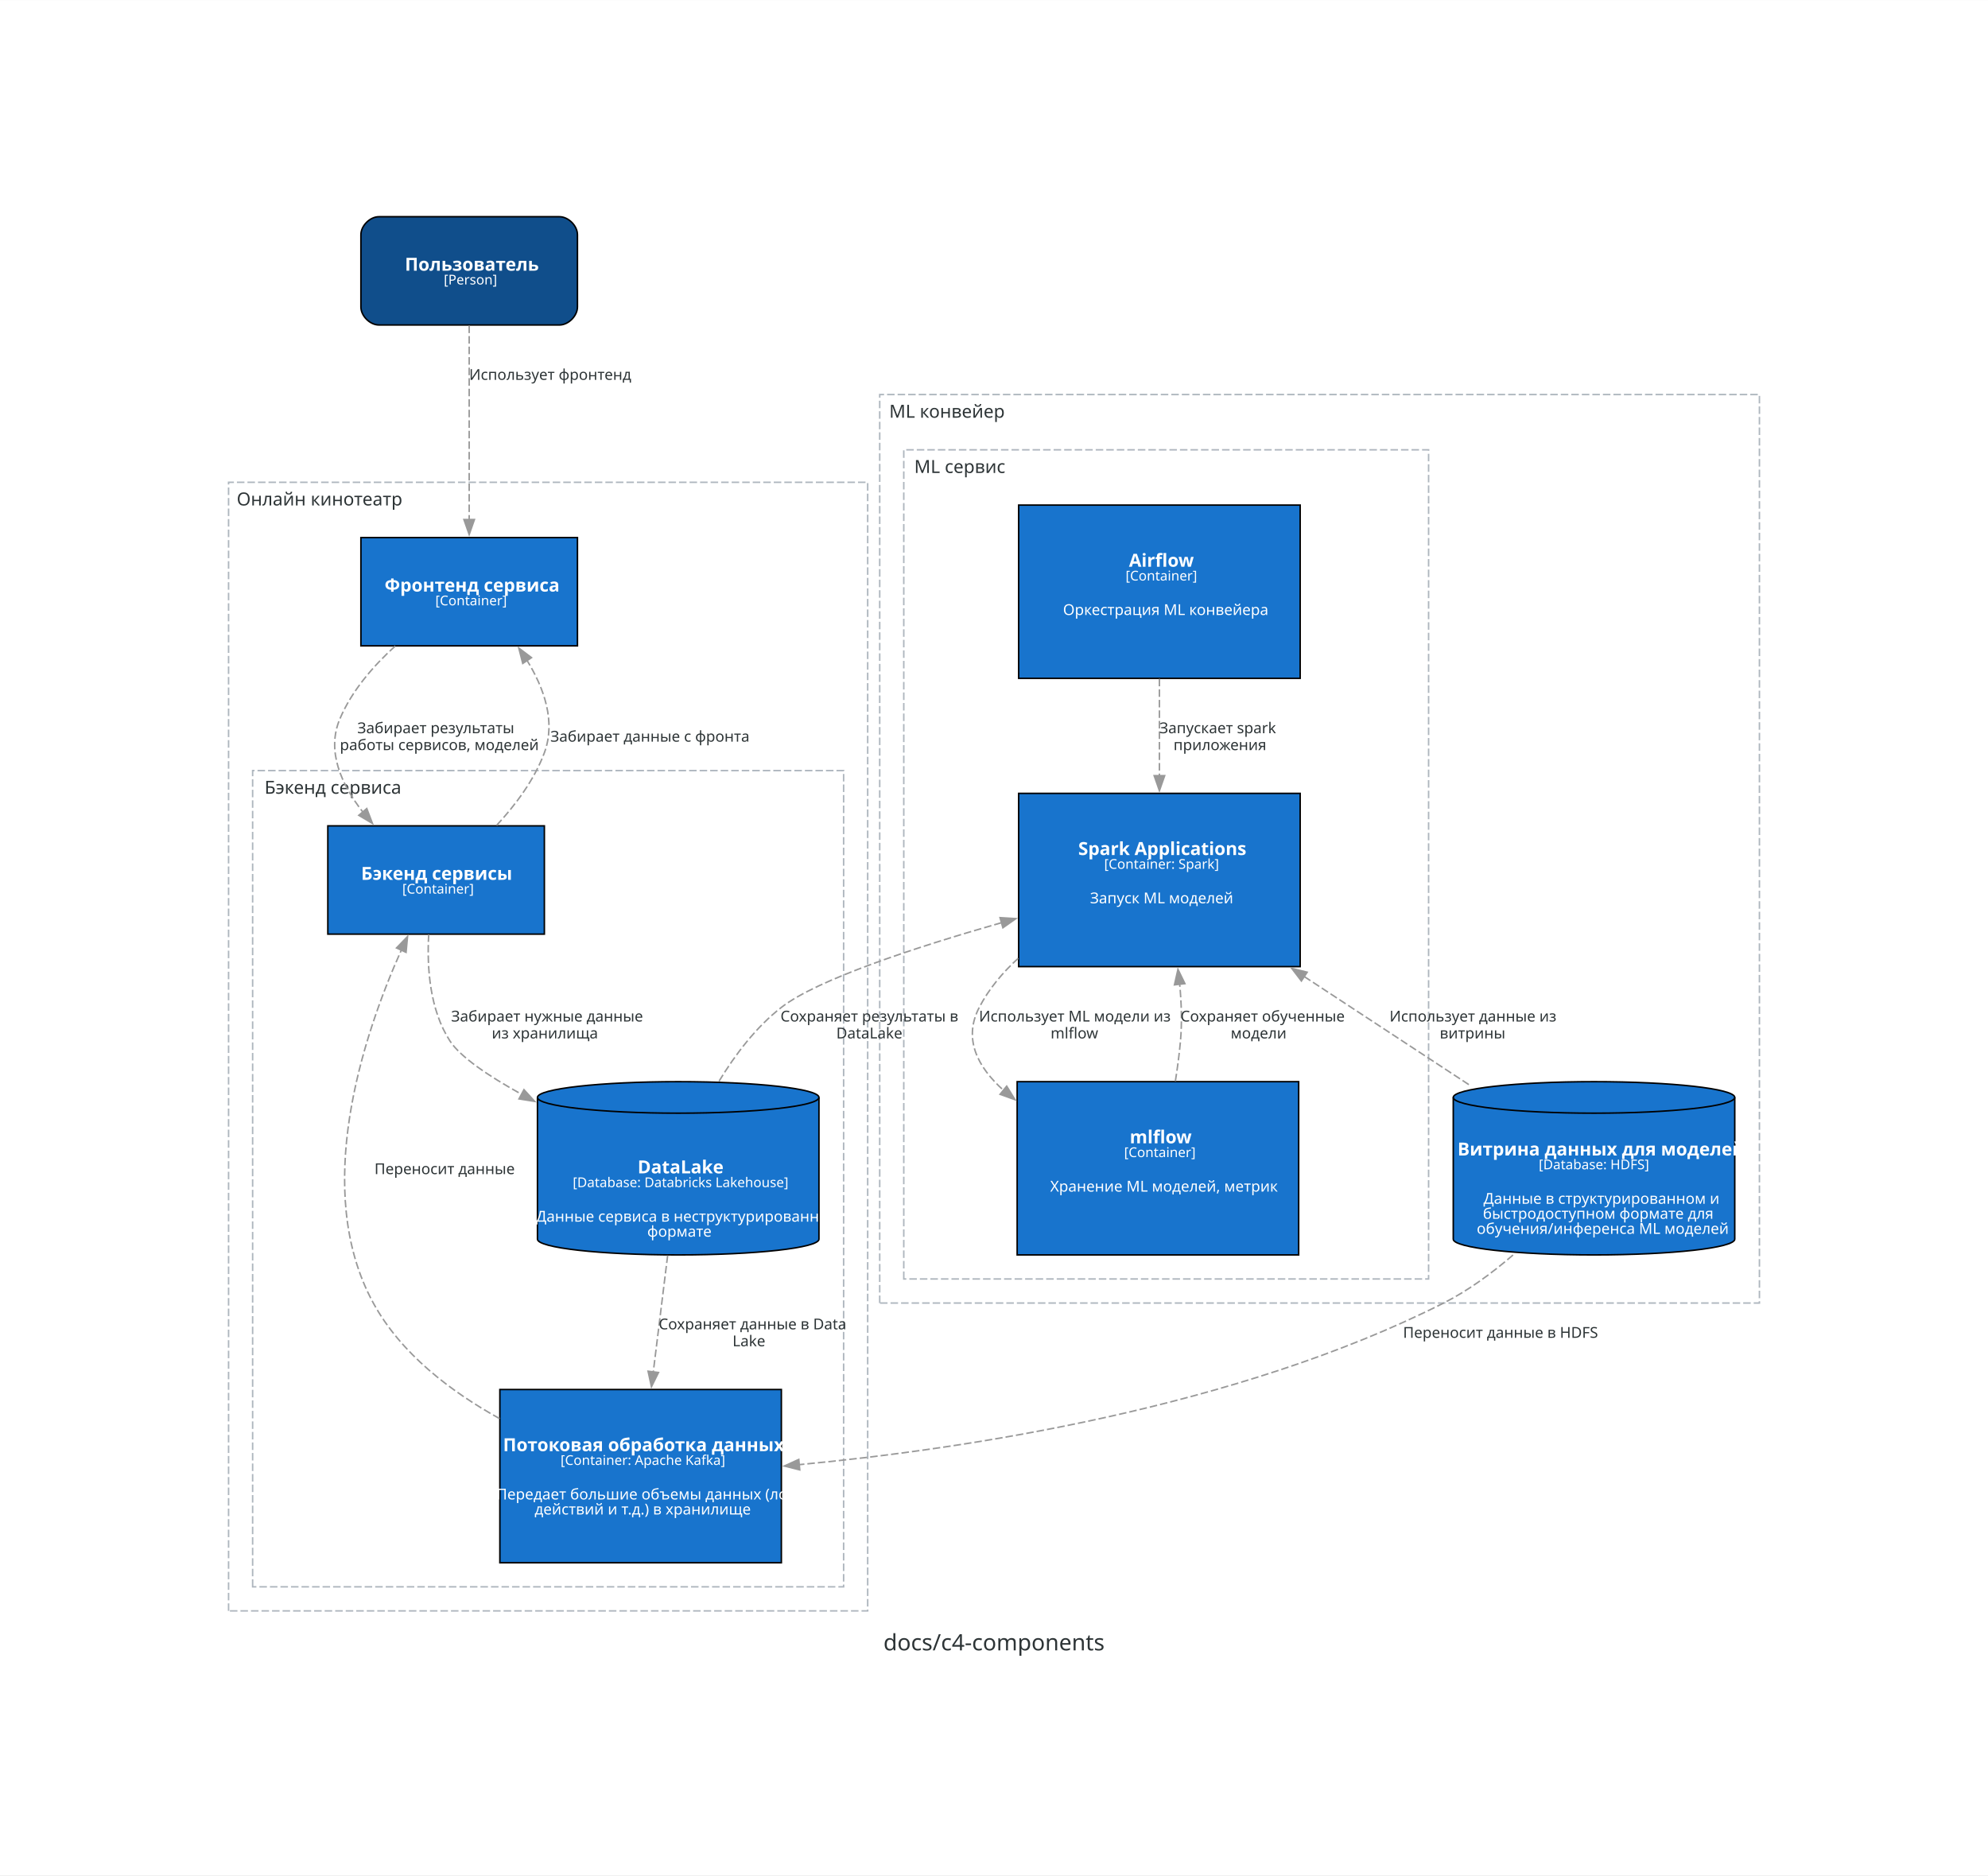
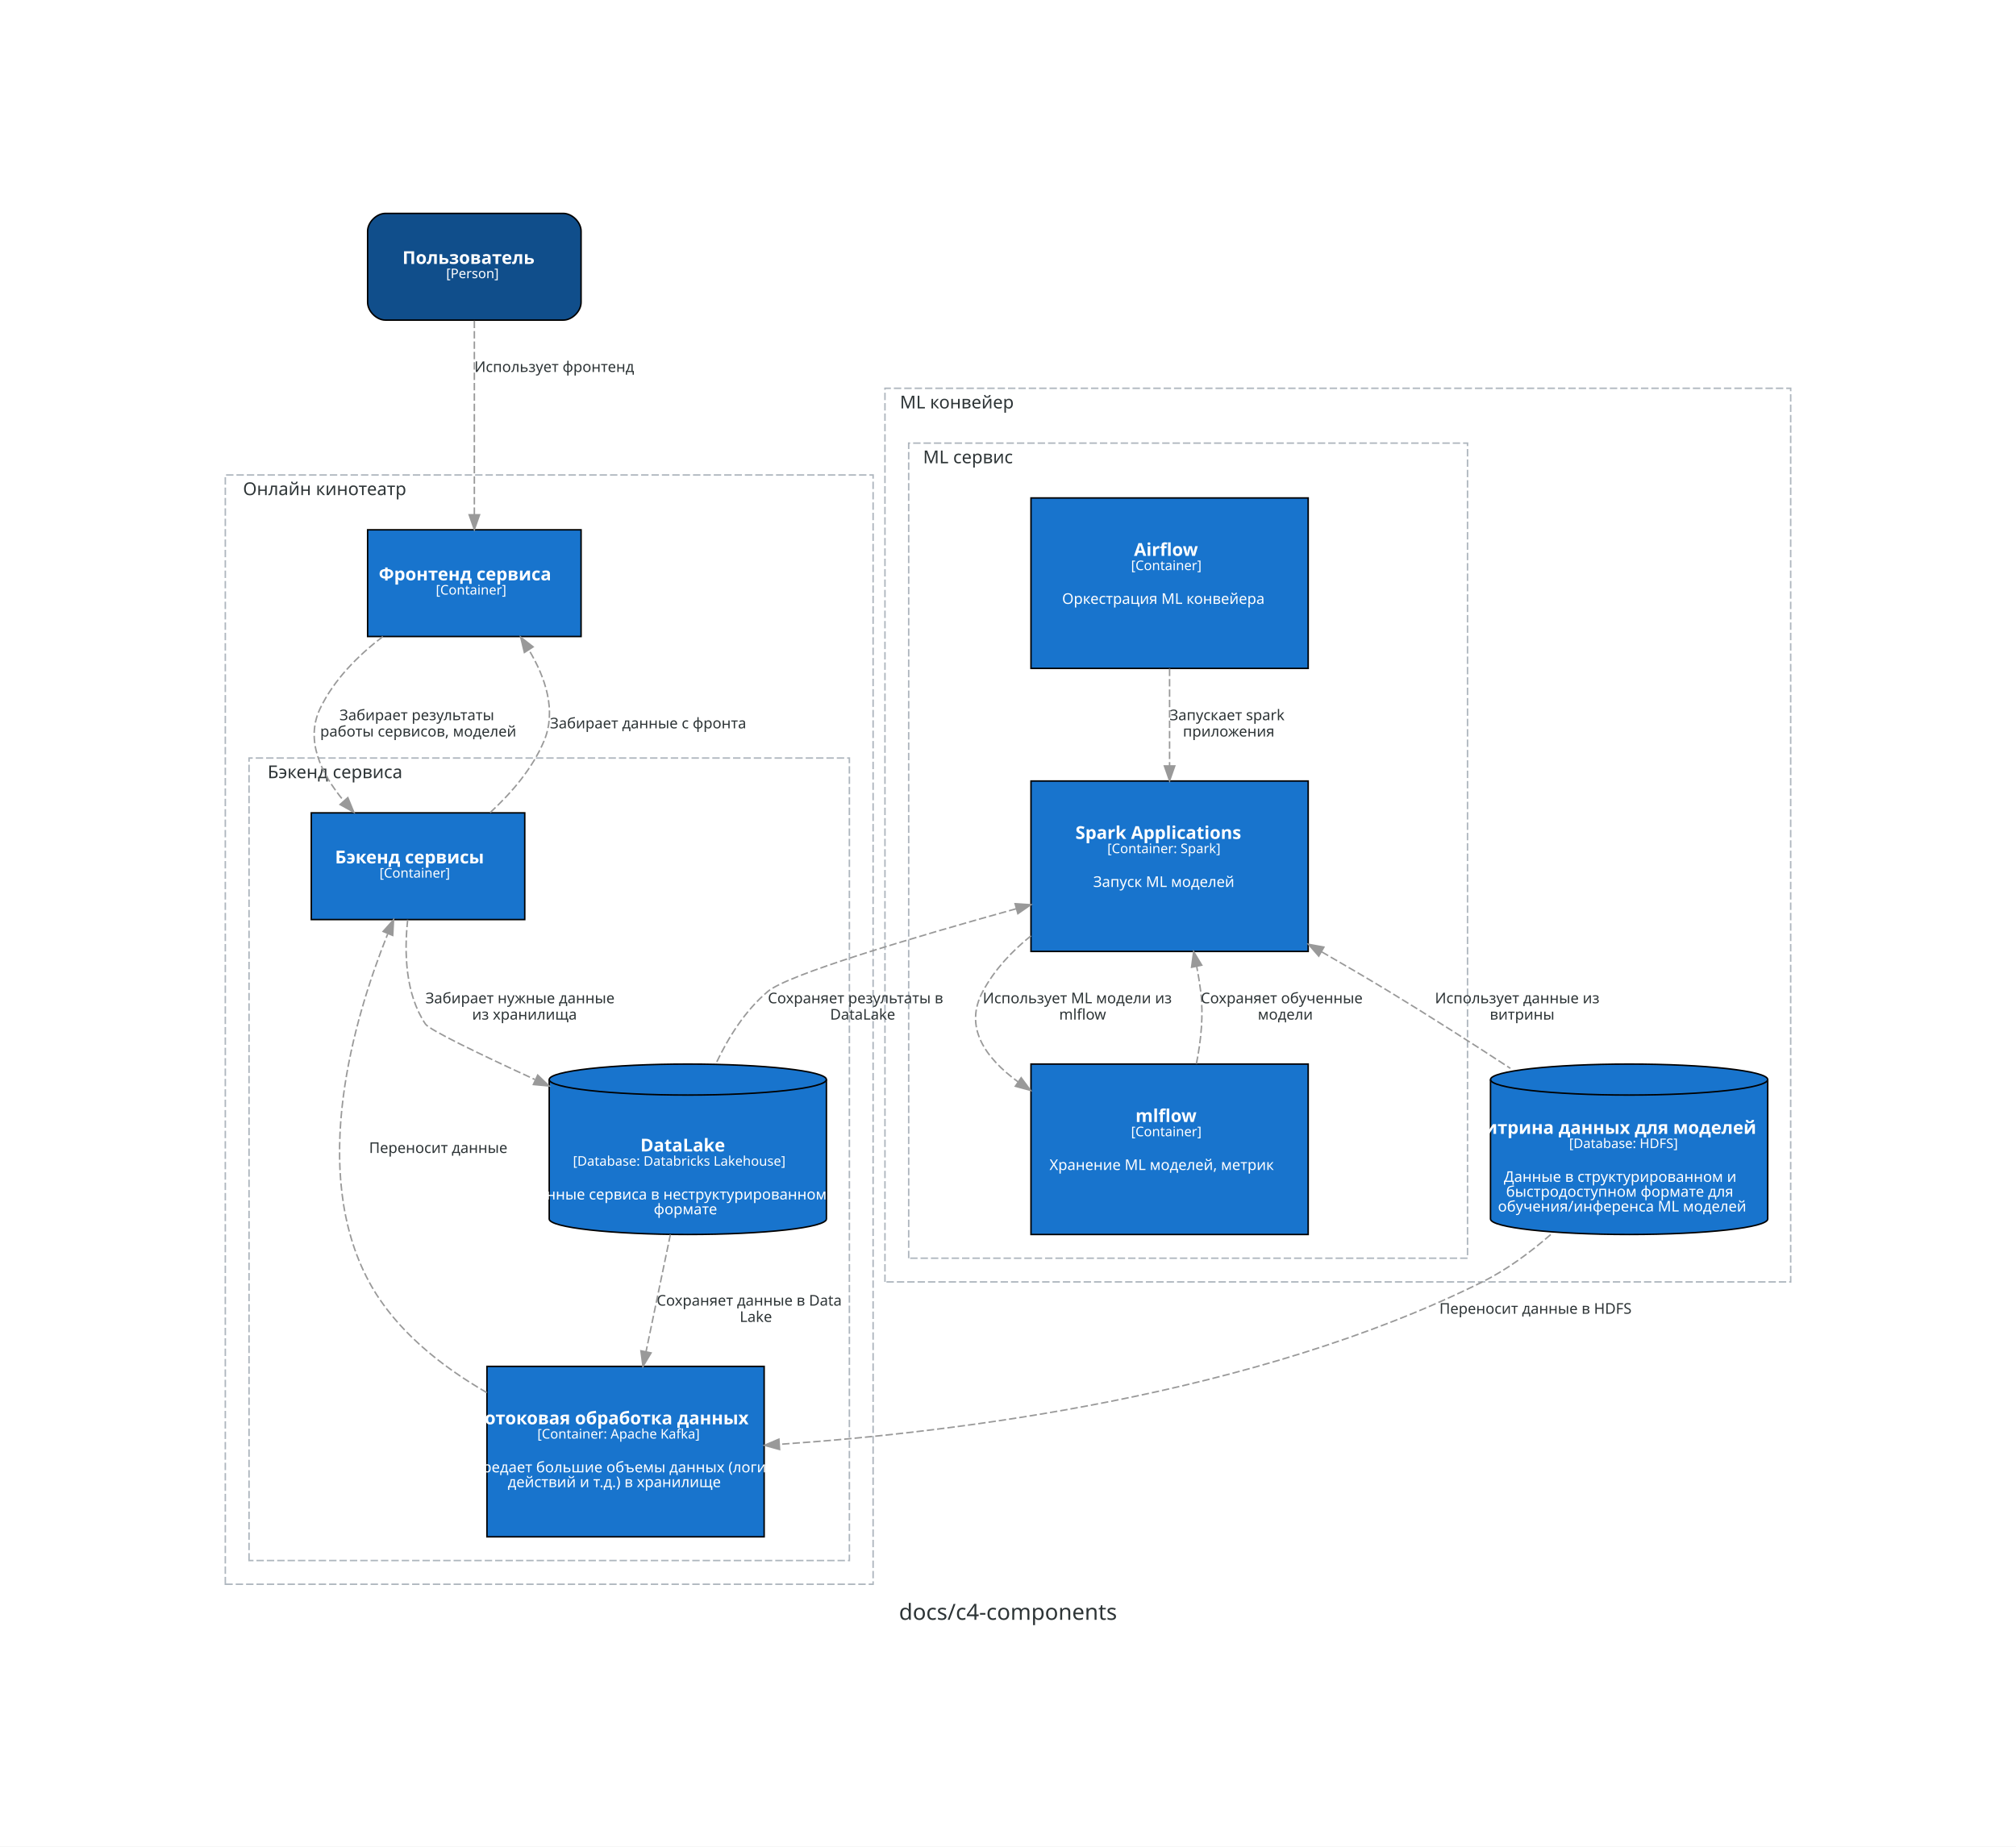
- <svg xmlns="http://www.w3.org/2000/svg" width="1322pt" height="1247pt" viewBox="0.00 0.00 1322.00 1246.80">
-   <g id="graph0" class="graph" transform="scale(1 1) rotate(0) translate(144 1102.8)">
-     <polygon fill="white" stroke="none" points="-144,144 -144,-1102.8 1178,-1102.8 1178,144 -144,144" />
-     <text text-anchor="middle" x="517" y="-5.5" font-family="Sans-Serif" font-size="15.00" fill="#2d3436">docs/c4-components</text>
+ <svg xmlns="http://www.w3.org/2000/svg" width="1360pt" height="1246pt" viewBox="0.00 0.00 1360.00 1246.00">
+   <g id="graph0" class="graph" transform="scale(1 1) rotate(0) translate(144 1102)">
+     <polygon fill="white" stroke="transparent" points="-144,144 -144,-1102 1216,-1102 1216,144 -144,144" />
+     <text text-anchor="middle" x="536" y="-9" font-family="Sans-Serif" font-size="15.00" fill="#2d3436">docs/c4-components</text>
    <g id="clust1" class="cluster">
-       <polygon fill="white" stroke="#aeb6be" stroke-dasharray="5,2" points="441,-236.45 441,-840.55 1026,-840.55 1026,-236.45 441,-236.45" />
-       <text text-anchor="middle" x="485.75" y="-825.15" font-family="Sans-Serif" font-size="12.00" fill="#2d3436">ML конвейер</text>
+       <polygon fill="white" stroke="#aeb6be" stroke-dasharray="5,2" points="453,-237 453,-840 1064,-840 1064,-237 453,-237" />
+       <text text-anchor="middle" x="501.5" y="-826.4" font-family="Sans-Serif" font-size="12.00" fill="#2d3436">ML конвейер</text>
    </g>
    <g id="clust2" class="cluster">
-       <polygon fill="white" stroke="#aeb6be" stroke-dasharray="5,2" points="457,-252.45 457,-803.8 806,-803.8 806,-252.45 457,-252.45" />
-       <text text-anchor="middle" x="494.25" y="-788.4" font-family="Sans-Serif" font-size="12.00" fill="#2d3436">ML сервис</text>
+       <polygon fill="white" stroke="#aeb6be" stroke-dasharray="5,2" points="469,-253 469,-803 846,-803 846,-253 469,-253" />
+       <text text-anchor="middle" x="509" y="-789.4" font-family="Sans-Serif" font-size="12.00" fill="#2d3436">ML сервис</text>
    </g>
    <g id="clust3" class="cluster">
-       <polygon fill="white" stroke="#aeb6be" stroke-dasharray="5,2" points="8,-31.75 8,-782.2 433,-782.2 433,-31.75 8,-31.75" />
-       <text text-anchor="middle" x="68.5" y="-766.8" font-family="Sans-Serif" font-size="12.00" fill="#2d3436">Онлайн кинотеатр</text>
+       <polygon fill="white" stroke="#aeb6be" stroke-dasharray="5,2" points="8,-33 8,-781.5 445,-781.5 445,-33 8,-33" />
+       <text text-anchor="middle" x="75" y="-767.9" font-family="Sans-Serif" font-size="12.00" fill="#2d3436">Онлайн кинотеатр</text>
    </g>
    <g id="clust4" class="cluster">
-       <polygon fill="white" stroke="#aeb6be" stroke-dasharray="5,2" points="24,-47.75 24,-590.5 417,-590.5 417,-47.75 24,-47.75" />
-       <text text-anchor="middle" x="77.38" y="-575.1" font-family="Sans-Serif" font-size="12.00" fill="#2d3436">Бэкенд сервиса</text>
+       <polygon fill="white" stroke="#aeb6be" stroke-dasharray="5,2" points="24,-49 24,-590.5 429,-590.5 429,-49 24,-49" />
+       <text text-anchor="middle" x="82" y="-576.9" font-family="Sans-Serif" font-size="12.00" fill="#2d3436">Бэкенд сервиса</text>
    </g>
    <g id="node1" class="node">
-       <path fill="#104e8b" stroke="black" d="M228,-958.8C228,-958.8 108,-958.8 108,-958.8 102,-958.8 96,-952.8 96,-946.8 96,-946.8 96,-898.8 96,-898.8 96,-892.8 102,-886.8 108,-886.8 108,-886.8 228,-886.8 228,-886.8 234,-886.8 240,-892.8 240,-898.8 240,-898.8 240,-946.8 240,-946.8 240,-952.8 234,-958.8 228,-958.8" />
-       <text text-anchor="start" x="125.25" y="-922.9" font-family="Sans-Serif" font-weight="bold" font-size="12.00" fill="white">Пользователь</text>
-       <text text-anchor="start" x="151.12" y="-913.75" font-family="Sans-Serif" font-size="9.00" fill="white">[Person]</text>
+       <path fill="#104e8b" stroke="black" d="M236,-958C236,-958 116,-958 116,-958 110,-958 104,-952 104,-946 104,-946 104,-898 104,-898 104,-892 110,-886 116,-886 116,-886 236,-886 236,-886 242,-886 248,-892 248,-898 248,-898 248,-946 248,-946 248,-952 242,-958 236,-958" />
+       <text text-anchor="start" x="127.5" y="-923.9" font-family="Sans-Serif" font-weight="bold" font-size="12.00" fill="white">Пользователь</text>
+       <text text-anchor="start" x="157" y="-914.3" font-family="Sans-Serif" font-size="9.00" fill="white">[Person]</text>
    </g>
    <g id="node6" class="node">
-       <polygon fill="#1874cd" stroke="black" points="240,-745.45 96,-745.45 96,-673.45 240,-673.45 240,-745.45" />
-       <text text-anchor="start" x="111.75" y="-709.55" font-family="Sans-Serif" font-weight="bold" font-size="12.00" fill="white">Фронтенд сервиса</text>
-       <text text-anchor="start" x="145.5" y="-700.4" font-family="Sans-Serif" font-size="9.00" fill="white">[Container]</text>
+       <polygon fill="#1874cd" stroke="black" points="248,-744.5 104,-744.5 104,-672.5 248,-672.5 248,-744.5" />
+       <text text-anchor="start" x="111.5" y="-710.4" font-family="Sans-Serif" font-weight="bold" font-size="12.00" fill="white">Фронтенд сервиса</text>
+       <text text-anchor="start" x="150" y="-700.8" font-family="Sans-Serif" font-size="9.00" fill="white">[Container]</text>
    </g>
    <g id="edge1" class="edge">
-       <path fill="none" stroke="#999999" stroke-dasharray="5,2" d="M168,-886.42C168,-850.99 168,-796.26 168,-757.25" />
-       <polygon fill="#999999" stroke="#999999" points="171.5,-757.45 168,-747.45 164.5,-757.45 171.5,-757.45" />
-       <text text-anchor="start" x="168" y="-850.3" font-family="Sans-Serif" font-size="10.00" fill="#2d3436">Использует фронтенд</text>
+       <path fill="none" stroke="#999999" stroke-dasharray="5,2" d="M176,-885.6C176,-849.65 176,-793.86 176,-754.73" />
+       <polygon fill="#999999" stroke="#999999" points="179.5,-754.66 176,-744.66 172.5,-754.66 179.5,-754.66" />
+       <text text-anchor="start" x="176" y="-851" font-family="Sans-Serif" font-size="10.00" fill="#2d3436">Использует фронтенд</text>
    </g>
    <g id="node2" class="node">
-       <polygon fill="#1874cd" stroke="black" points="720.6,-575.35 533.4,-575.35 533.4,-460.15 720.6,-460.15 720.6,-575.35" />
-       <text text-anchor="start" x="573" y="-534.35" font-family="Sans-Serif" font-weight="bold" font-size="12.00" fill="white">Spark Applications</text>
-       <text text-anchor="start" x="590.25" y="-525.2" font-family="Sans-Serif" font-size="9.00" fill="white">[Container: Spark]</text>
-       <text text-anchor="start" x="580.88" y="-502.25" font-family="Sans-Serif" font-size="10.00" fill="white">Запуск ML моделей</text>
+       <polygon fill="#1874cd" stroke="black" points="738.5,-575 551.5,-575 551.5,-460 738.5,-460 738.5,-575" />
+       <text text-anchor="start" x="581.5" y="-535.9" font-family="Sans-Serif" font-weight="bold" font-size="12.00" fill="white">Spark Applications</text>
+       <text text-anchor="start" x="603" y="-526.3" font-family="Sans-Serif" font-size="9.00" fill="white">[Container: Spark]</text>
+       <text text-anchor="start" x="593.5" y="-503.5" font-family="Sans-Serif" font-size="10.00" fill="white">Запуск ML моделей</text>
    </g>
    <g id="node4" class="node">
-       <polygon fill="#1874cd" stroke="black" points="719.6,-383.65 532.4,-383.65 532.4,-268.45 719.6,-268.45 719.6,-383.65" />
-       <text text-anchor="start" x="607.25" y="-342.65" font-family="Sans-Serif" font-weight="bold" font-size="12.00" fill="white">mlflow</text>
-       <text text-anchor="start" x="603.5" y="-333.5" font-family="Sans-Serif" font-size="9.00" fill="white">[Container]</text>
-       <text text-anchor="start" x="554.38" y="-310.55" font-family="Sans-Serif" font-size="10.00" fill="white">Хранение ML моделей, метрик</text>
+       <polygon fill="#1874cd" stroke="black" points="738.5,-384 551.5,-384 551.5,-269 738.5,-269 738.5,-384" />
+       <text text-anchor="start" x="622" y="-344.9" font-family="Sans-Serif" font-weight="bold" font-size="12.00" fill="white">mlflow</text>
+       <text text-anchor="start" x="619" y="-335.3" font-family="Sans-Serif" font-size="9.00" fill="white">[Container]</text>
+       <text text-anchor="start" x="564" y="-312.5" font-family="Sans-Serif" font-size="10.00" fill="white">Хранение ML моделей, метрик</text>
    </g>
    <g id="edge11" class="edge">
-       <path fill="none" stroke="#999999" stroke-dasharray="5,2" d="M533.1,-465.68C522.74,-456.23 513.64,-445.4 507.25,-433.15 496.33,-412.21 505.92,-393.43 523.55,-377.7" />
-       <polygon fill="#999999" stroke="#999999" points="525.44,-380.68 530.99,-371.65 521.02,-375.24 525.44,-380.68" />
-       <text text-anchor="start" x="507" y="-423.65" font-family="Sans-Serif" font-size="10.00" fill="#2d3436">Использует ML модели из</text>
-       <text text-anchor="start" x="554.62" y="-412.4" font-family="Sans-Serif" font-size="10.00" fill="#2d3436">mlflow</text>
+       <path fill="none" stroke="#999999" stroke-dasharray="5,2" d="M551.47,-470.52C538.42,-460.02 526.82,-447.57 519,-433 506.2,-409.17 520.17,-388.51 542.83,-371.96" />
+       <polygon fill="#999999" stroke="#999999" points="544.89,-374.79 551.18,-366.27 540.95,-369.01 544.89,-374.79" />
+       <text text-anchor="start" x="519" y="-425" font-family="Sans-Serif" font-size="10.00" fill="#2d3436">Использует ML модели из</text>
+       <text text-anchor="start" x="570.5" y="-414" font-family="Sans-Serif" font-size="10.00" fill="#2d3436">mlflow</text>
    </g>
    <g id="node5" class="node">
-       <path fill="#1874cd" stroke="black" d="M1009.6,-373.18C1009.6,-378.96 967.65,-383.65 916,-383.65 864.35,-383.65 822.4,-378.96 822.4,-373.18 822.4,-373.18 822.4,-278.92 822.4,-278.92 822.4,-273.14 864.35,-268.45 916,-268.45 967.65,-268.45 1009.6,-273.14 1009.6,-278.92 1009.6,-278.92 1009.6,-373.18 1009.6,-373.18" />
-       <path fill="none" stroke="black" d="M1009.6,-373.18C1009.6,-367.4 967.65,-362.7 916,-362.7 864.35,-362.7 822.4,-367.4 822.4,-373.18" />
-       <text text-anchor="start" x="825.25" y="-334.55" font-family="Sans-Serif" font-weight="bold" font-size="12.00" fill="white">Витрина данных для моделей</text>
-       <text text-anchor="start" x="879.25" y="-325.4" font-family="Sans-Serif" font-size="9.00" fill="white">[Database: HDFS]</text>
-       <text text-anchor="start" x="842.5" y="-302.45" font-family="Sans-Serif" font-size="10.00" fill="white">Данные в структурированном и</text>
-       <text text-anchor="start" x="842.12" y="-292.45" font-family="Sans-Serif" font-size="10.00" fill="white">быстродоступном формате для</text>
-       <text text-anchor="start" x="838" y="-282.45" font-family="Sans-Serif" font-size="10.00" fill="white">обучения/инференса ML моделей</text>
+       <path fill="#1874cd" stroke="black" d="M1048.5,-373.55C1048.5,-379.31 1006.59,-384 955,-384 903.41,-384 861.5,-379.31 861.5,-373.55 861.5,-373.55 861.5,-279.45 861.5,-279.45 861.5,-273.69 903.41,-269 955,-269 1006.59,-269 1048.5,-273.69 1048.5,-279.45 1048.5,-279.45 1048.5,-373.55 1048.5,-373.55" />
+       <path fill="none" stroke="black" d="M1048.5,-373.55C1048.5,-367.78 1006.59,-363.09 955,-363.09 903.41,-363.09 861.5,-367.78 861.5,-373.55" />
+       <text text-anchor="start" x="849.5" y="-336.9" font-family="Sans-Serif" font-weight="bold" font-size="12.00" fill="white">Витрина данных для моделей</text>
+       <text text-anchor="start" x="914.5" y="-327.3" font-family="Sans-Serif" font-size="9.00" fill="white">[Database: HDFS]</text>
+       <text text-anchor="start" x="870.5" y="-304.5" font-family="Sans-Serif" font-size="10.00" fill="white">Данные в структурированном и</text>
+       <text text-anchor="start" x="872" y="-294.5" font-family="Sans-Serif" font-size="10.00" fill="white">быстродоступном формате для</text>
+       <text text-anchor="start" x="866.5" y="-284.5" font-family="Sans-Serif" font-size="10.00" fill="white">обучения/инференса ML моделей</text>
    </g>
    <g id="edge8" class="edge">
-       <path fill="none" stroke="#999999" stroke-dasharray="5,2" d="M723.24,-453.58C759.24,-429.95 799.74,-403.36 834.3,-380.68" />
-       <polygon fill="#999999" stroke="#999999" points="721.41,-450.59 714.97,-459 725.26,-456.44 721.41,-450.59" />
-       <text text-anchor="start" x="780" y="-423.65" font-family="Sans-Serif" font-size="10.00" fill="#2d3436">Использует данные из</text>
-       <text text-anchor="start" x="813.38" y="-412.4" font-family="Sans-Serif" font-size="10.00" fill="#2d3436">витрины</text>
+       <path fill="none" stroke="#999999" stroke-dasharray="5,2" d="M747.65,-459.7C762.95,-450.92 778.45,-441.83 793,-433 819.97,-416.63 848.98,-398.06 874.89,-381.11" />
+       <polygon fill="#999999" stroke="#999999" points="745.63,-456.83 738.68,-464.83 749.1,-462.91 745.63,-456.83" />
+       <text text-anchor="start" x="824" y="-425" font-family="Sans-Serif" font-size="10.00" fill="#2d3436">Использует данные из</text>
+       <text text-anchor="start" x="861" y="-414" font-family="Sans-Serif" font-size="10.00" fill="#2d3436">витрины</text>
    </g>
    <g id="node9" class="node">
-       <path fill="#1874cd" stroke="black" d="M400.6,-373.18C400.6,-378.96 358.65,-383.65 307,-383.65 255.35,-383.65 213.4,-378.96 213.4,-373.18 213.4,-373.18 213.4,-278.92 213.4,-278.92 213.4,-273.14 255.35,-268.45 307,-268.45 358.65,-268.45 400.6,-273.14 400.6,-278.92 400.6,-278.92 400.6,-373.18 400.6,-373.18" />
-       <path fill="none" stroke="black" d="M400.6,-373.18C400.6,-367.4 358.65,-362.7 307,-362.7 255.35,-362.7 213.4,-367.4 213.4,-373.18" />
-       <text text-anchor="start" x="280" y="-322.67" font-family="Sans-Serif" font-weight="bold" font-size="12.00" fill="white">DataLake</text>
-       <text text-anchor="start" x="236.88" y="-313.52" font-family="Sans-Serif" font-size="9.00" fill="white">[Database: Databricks Lakehouse]</text>
-       <text text-anchor="start" x="212.5" y="-290.57" font-family="Sans-Serif" font-size="10.00" fill="white">Данные сервиса в неструктурированном</text>
-       <text text-anchor="start" x="286.38" y="-280.57" font-family="Sans-Serif" font-size="10.00" fill="white">формате</text>
+       <path fill="#1874cd" stroke="black" d="M413.5,-373.55C413.5,-379.31 371.59,-384 320,-384 268.41,-384 226.5,-379.31 226.5,-373.55 226.5,-373.55 226.5,-279.45 226.5,-279.45 226.5,-273.69 268.41,-269 320,-269 371.59,-269 413.5,-273.69 413.5,-279.45 413.5,-279.45 413.5,-373.55 413.5,-373.55" />
+       <path fill="none" stroke="black" d="M413.5,-373.55C413.5,-367.78 371.59,-363.09 320,-363.09 268.41,-363.09 226.5,-367.78 226.5,-373.55" />
+       <text text-anchor="start" x="288" y="-325.02" font-family="Sans-Serif" font-weight="bold" font-size="12.00" fill="white">DataLake</text>
+       <text text-anchor="start" x="242.5" y="-315.42" font-family="Sans-Serif" font-size="9.00" fill="white">[Database: Databricks Lakehouse]</text>
+       <text text-anchor="start" x="212" y="-292.62" font-family="Sans-Serif" font-size="10.00" fill="white">Данные сервиса в неструктурированном</text>
+       <text text-anchor="start" x="297" y="-282.62" font-family="Sans-Serif" font-size="10.00" fill="white">формате</text>
    </g>
    <g id="edge12" class="edge">
-       <path fill="none" stroke="#999999" stroke-dasharray="5,2" d="M521.96,-489.35C464.15,-472.82 399.45,-451.49 375.75,-433.15 358.91,-420.12 344.96,-401.73 334.13,-383.92" />
-       <polygon fill="#999999" stroke="#999999" points="521.01,-492.72 531.58,-492.07 522.91,-485.98 521.01,-492.72" />
-       <text text-anchor="start" x="375" y="-423.65" font-family="Sans-Serif" font-size="10.00" fill="#2d3436">Сохраняет результаты в</text>
-       <text text-anchor="start" x="412.12" y="-412.4" font-family="Sans-Serif" font-size="10.00" fill="#2d3436">DataLake</text>
+       <path fill="none" stroke="#999999" stroke-dasharray="5,2" d="M541.48,-488.78C470.76,-469.13 387.51,-444.34 374,-433 358.71,-420.17 347.26,-401.91 338.93,-384.19" />
+       <polygon fill="#999999" stroke="#999999" points="540.79,-492.22 551.36,-491.51 542.66,-485.47 540.79,-492.22" />
+       <text text-anchor="start" x="374" y="-425" font-family="Sans-Serif" font-size="10.00" fill="#2d3436">Сохраняет результаты в</text>
+       <text text-anchor="start" x="416" y="-414" font-family="Sans-Serif" font-size="10.00" fill="#2d3436">DataLake</text>
    </g>
    <g id="node3" class="node">
-       <polygon fill="#1874cd" stroke="black" points="720.6,-767.05 533.4,-767.05 533.4,-651.85 720.6,-651.85 720.6,-767.05" />
-       <text text-anchor="start" x="606.75" y="-726.05" font-family="Sans-Serif" font-weight="bold" font-size="12.00" fill="white">Airflow</text>
-       <text text-anchor="start" x="604.5" y="-716.9" font-family="Sans-Serif" font-size="9.00" fill="white">[Container]</text>
-       <text text-anchor="start" x="562.88" y="-693.95" font-family="Sans-Serif" font-size="10.00" fill="white">Оркестрация ML конвейера</text>
+       <polygon fill="#1874cd" stroke="black" points="738.5,-766 551.5,-766 551.5,-651 738.5,-651 738.5,-766" />
+       <text text-anchor="start" x="621" y="-726.9" font-family="Sans-Serif" font-weight="bold" font-size="12.00" fill="white">Airflow</text>
+       <text text-anchor="start" x="619" y="-717.3" font-family="Sans-Serif" font-size="9.00" fill="white">[Container]</text>
+       <text text-anchor="start" x="572.5" y="-694.5" font-family="Sans-Serif" font-size="10.00" fill="white">Оркестрация ML конвейера</text>
    </g>
    <g id="edge9" class="edge">
-       <path fill="none" stroke="#999999" stroke-dasharray="5,2" d="M627,-651.53C627,-631.28 627,-608.25 627,-587.13" />
-       <polygon fill="#999999" stroke="#999999" points="630.5,-587.14 627,-577.14 623.5,-587.14 630.5,-587.14" />
-       <text text-anchor="start" x="627" y="-615.35" font-family="Sans-Serif" font-size="10.00" fill="#2d3436">Запускает spark</text>
-       <text text-anchor="start" x="636.38" y="-604.1" font-family="Sans-Serif" font-size="10.00" fill="#2d3436">приложения</text>
+       <path fill="none" stroke="#999999" stroke-dasharray="5,2" d="M645,-650.79C645,-630.14 645,-606.61 645,-585.17" />
+       <polygon fill="#999999" stroke="#999999" points="648.5,-585.17 645,-575.17 641.5,-585.17 648.5,-585.17" />
+       <text text-anchor="start" x="645" y="-616" font-family="Sans-Serif" font-size="10.00" fill="#2d3436">Запускает spark</text>
+       <text text-anchor="start" x="654" y="-605" font-family="Sans-Serif" font-size="10.00" fill="#2d3436">приложения</text>
    </g>
    <g id="edge10" class="edge">
-       <path fill="none" stroke="#999999" stroke-dasharray="5,2" d="M637.61,-383.98C639.02,-392.87 640.23,-401.98 641,-410.65 642.09,-422.91 641.68,-435.92 640.47,-448.48" />
-       <polygon fill="#999999" stroke="#999999" points="637,-448.02 639.33,-458.35 643.96,-448.82 637,-448.02" />
-       <text text-anchor="start" x="641" y="-423.65" font-family="Sans-Serif" font-size="10.00" fill="#2d3436">Сохраняет обученные</text>
-       <text text-anchor="start" x="674.38" y="-412.4" font-family="Sans-Serif" font-size="10.00" fill="#2d3436">модели</text>
+       <path fill="none" stroke="#999999" stroke-dasharray="5,2" d="M663.09,-384.19C666.25,-399.92 667.97,-417.06 666,-433 665.32,-438.47 664.4,-444.1 663.33,-449.72" />
+       <polygon fill="#999999" stroke="#999999" points="659.84,-449.31 661.24,-459.81 666.7,-450.73 659.84,-449.31" />
+       <text text-anchor="start" x="666" y="-425" font-family="Sans-Serif" font-size="10.00" fill="#2d3436">Сохраняет обученные</text>
+       <text text-anchor="start" x="704.5" y="-414" font-family="Sans-Serif" font-size="10.00" fill="#2d3436">модели</text>
    </g>
    <g id="node8" class="node">
-       <polygon fill="#1874cd" stroke="black" points="375.6,-178.95 188.4,-178.95 188.4,-63.75 375.6,-63.75 375.6,-178.95" />
-       <text text-anchor="start" x="190.5" y="-137.95" font-family="Sans-Serif" font-weight="bold" font-size="12.00" fill="white">Потоковая обработка данных</text>
-       <text text-anchor="start" x="228.75" y="-128.8" font-family="Sans-Serif" font-size="9.00" fill="white">[Container: Apache Kafka]</text>
-       <text text-anchor="start" x="186" y="-105.85" font-family="Sans-Serif" font-size="10.00" fill="white">Передает большие объемы данных (логи</text>
-       <text text-anchor="start" x="211.5" y="-95.85" font-family="Sans-Serif" font-size="10.00" fill="white">действий и т.д.) в хранилище</text>
+       <polygon fill="#1874cd" stroke="black" points="371.5,-180 184.5,-180 184.5,-65 371.5,-65 371.5,-180" />
+       <text text-anchor="start" x="174" y="-140.9" font-family="Sans-Serif" font-weight="bold" font-size="12.00" fill="white">Потоковая обработка данных</text>
+       <text text-anchor="start" x="218.5" y="-131.3" font-family="Sans-Serif" font-size="9.00" fill="white">[Container: Apache Kafka]</text>
+       <text text-anchor="start" x="168.5" y="-108.5" font-family="Sans-Serif" font-size="10.00" fill="white">Передает большие объемы данных (логи</text>
+       <text text-anchor="start" x="198.5" y="-98.5" font-family="Sans-Serif" font-size="10.00" fill="white">действий и т.д.) в хранилище</text>
    </g>
    <g id="edge6" class="edge">
-       <path fill="none" stroke="#999999" stroke-dasharray="5,2" d="M862.15,-268.4C848.14,-256.31 832.36,-244.71 816,-236.45 677.95,-166.71 498.98,-139.52 387.31,-128.97" />
-       <polygon fill="#999999" stroke="#999999" points="387.83,-125.5 377.55,-128.08 387.19,-132.47 387.83,-125.5" />
-       <text text-anchor="start" x="789" y="-213.32" font-family="Sans-Serif" font-size="10.00" fill="#2d3436">Переносит данные в HDFS</text>
+       <path fill="none" stroke="#999999" stroke-dasharray="5,2" d="M902.11,-268.95C888.17,-256.79 872.41,-245.16 856,-237 702.43,-160.59 501.96,-135.58 381.98,-127.42" />
+       <polygon fill="#999999" stroke="#999999" points="381.9,-123.91 371.7,-126.75 381.45,-130.9 381.9,-123.91" />
+       <text text-anchor="start" x="827" y="-215.5" font-family="Sans-Serif" font-size="10.00" fill="#2d3436">Переносит данные в HDFS</text>
    </g>
    <g id="node7" class="node">
-       <polygon fill="#1874cd" stroke="black" points="218,-553.75 74,-553.75 74,-481.75 218,-481.75 218,-553.75" />
-       <text text-anchor="start" x="96.12" y="-517.85" font-family="Sans-Serif" font-weight="bold" font-size="12.00" fill="white">Бэкенд сервисы</text>
-       <text text-anchor="start" x="123.5" y="-508.7" font-family="Sans-Serif" font-size="9.00" fill="white">[Container]</text>
+       <polygon fill="#1874cd" stroke="black" points="210,-553.5 66,-553.5 66,-481.5 210,-481.5 210,-553.5" />
+       <text text-anchor="start" x="82" y="-519.4" font-family="Sans-Serif" font-weight="bold" font-size="12.00" fill="white">Бэкенд сервисы</text>
+       <text text-anchor="start" x="112" y="-509.8" font-family="Sans-Serif" font-size="9.00" fill="white">[Container]</text>
    </g>
    <g id="edge3" class="edge">
-       <path fill="none" stroke="#999999" stroke-dasharray="5,2" d="M118.78,-673.29C104.11,-659.96 89.86,-643.46 82,-624.85 73.01,-603.56 82.83,-581.46 97.26,-562.97" />
-       <polygon fill="#999999" stroke="#999999" points="99.91,-565.26 103.68,-555.36 94.56,-560.75 99.91,-565.26" />
-       <text text-anchor="start" x="93.62" y="-615.35" font-family="Sans-Serif" font-size="10.00" fill="#2d3436">Забирает результаты</text>
-       <text text-anchor="start" x="82" y="-604.1" font-family="Sans-Serif" font-size="10.00" fill="#2d3436">работы сервисов, моделей</text>
+       <path fill="none" stroke="#999999" stroke-dasharray="5,2" d="M114.25,-672.46C97.41,-659.57 81.26,-643.31 72,-624 61.78,-602.69 72.34,-580.33 87.79,-561.71" />
+       <polygon fill="#999999" stroke="#999999" points="90.64,-563.78 94.67,-553.97 85.41,-559.13 90.64,-563.78" />
+       <text text-anchor="start" x="85" y="-616" font-family="Sans-Serif" font-size="10.00" fill="#2d3436">Забирает результаты</text>
+       <text text-anchor="start" x="72" y="-605" font-family="Sans-Serif" font-size="10.00" fill="#2d3436">работы сервисов, моделей</text>
    </g>
    <g id="edge2" class="edge">
-       <path fill="none" stroke="#999999" stroke-dasharray="5,2" d="M186.2,-554.04C198.89,-567.71 211.33,-584.39 218,-602.35 225.66,-623 217.93,-645.13 206.44,-663.82" />
-       <polygon fill="#999999" stroke="#999999" points="203.63,-661.73 200.99,-671.99 209.45,-665.61 203.63,-661.73" />
-       <text text-anchor="start" x="222" y="-609.73" font-family="Sans-Serif" font-size="10.00" fill="#2d3436">Забирает данные с фронта</text>
+       <path fill="none" stroke="#999999" stroke-dasharray="5,2" d="M186.66,-553.71C201.16,-567.03 215.24,-583.5 223,-602 231.54,-622.36 224.04,-644.73 212.71,-663.61" />
+       <polygon fill="#999999" stroke="#999999" points="209.76,-661.72 207.28,-672.02 215.64,-665.52 209.76,-661.72" />
+       <text text-anchor="start" x="227" y="-610.5" font-family="Sans-Serif" font-size="10.00" fill="#2d3436">Забирает данные с фронта</text>
    </g>
    <g id="edge7" class="edge">
-       <path fill="none" stroke="#999999" stroke-dasharray="5,2" d="M141.09,-481.57C139.83,-459.51 141.73,-431.41 155.25,-410.65 162.15,-400.06 180.88,-387.4 202.92,-375.19" />
-       <polygon fill="#999999" stroke="#999999" points="204.43,-378.35 211.57,-370.52 201.11,-372.19 204.43,-378.35" />
-       <text text-anchor="start" x="156" y="-423.65" font-family="Sans-Serif" font-size="10.00" fill="#2d3436">Забирает нужные данные</text>
-       <text text-anchor="start" x="183" y="-412.4" font-family="Sans-Serif" font-size="10.00" fill="#2d3436">из хранилища</text>
+       <path fill="none" stroke="#999999" stroke-dasharray="5,2" d="M131.03,-481.38C128.63,-459.38 129.36,-431.44 143,-411 145.63,-407.07 179.43,-390.77 216.81,-373.6" />
+       <polygon fill="#999999" stroke="#999999" points="218.74,-376.57 226.37,-369.22 215.82,-370.2 218.74,-376.57" />
+       <text text-anchor="start" x="143" y="-425" font-family="Sans-Serif" font-size="10.00" fill="#2d3436">Забирает нужные данные</text>
+       <text text-anchor="start" x="174.5" y="-414" font-family="Sans-Serif" font-size="10.00" fill="#2d3436">из хранилища</text>
    </g>
    <g id="edge4" class="edge">
-       <path fill="none" stroke="#999999" stroke-dasharray="5,2" d="M188.23,-159.6C155.62,-177.64 122.62,-202.82 104.25,-236.45 63.39,-311.24 96.94,-413.15 122.91,-471.24" />
-       <polygon fill="#999999" stroke="#999999" points="119.66,-472.56 127.02,-480.18 126.02,-469.63 119.66,-472.56" />
-       <text text-anchor="start" x="105" y="-322.17" font-family="Sans-Serif" font-size="10.00" fill="#2d3436">Переносит данные</text>
+       <path fill="none" stroke="#999999" stroke-dasharray="5,2" d="M184.41,-162.3C153.41,-180.19 122.41,-204.76 105,-237 64.62,-311.78 94.35,-413.97 117.55,-471.81" />
+       <polygon fill="#999999" stroke="#999999" points="114.45,-473.47 121.5,-481.38 120.93,-470.8 114.45,-473.47" />
+       <text text-anchor="start" x="105" y="-324" font-family="Sans-Serif" font-size="10.00" fill="#2d3436">Переносит данные</text>
    </g>
    <g id="edge5" class="edge">
-       <path fill="none" stroke="#999999" stroke-dasharray="5,2" d="M299.97,-268.05C297,-243.98 293.52,-215.76 290.42,-190.6" />
-       <polygon fill="#999999" stroke="#999999" points="293.9,-190.27 289.21,-180.78 286.96,-191.13 293.9,-190.27" />
-       <text text-anchor="start" x="294" y="-218.95" font-family="Sans-Serif" font-size="10.00" fill="#2d3436">Сохраняет данные в Data</text>
-       <text text-anchor="start" x="343.12" y="-207.7" font-family="Sans-Serif" font-size="10.00" fill="#2d3436">Lake</text>
+       <path fill="none" stroke="#999999" stroke-dasharray="5,2" d="M308.24,-268.96C303.15,-244.44 297.14,-215.55 291.83,-190" />
+       <polygon fill="#999999" stroke="#999999" points="295.21,-189.1 289.75,-180.02 288.36,-190.53 295.21,-189.1" />
+       <text text-anchor="start" x="299" y="-221" font-family="Sans-Serif" font-size="10.00" fill="#2d3436">Сохраняет данные в Data</text>
+       <text text-anchor="start" x="355" y="-210" font-family="Sans-Serif" font-size="10.00" fill="#2d3436">Lake</text>
    </g>
  </g>
</svg>
